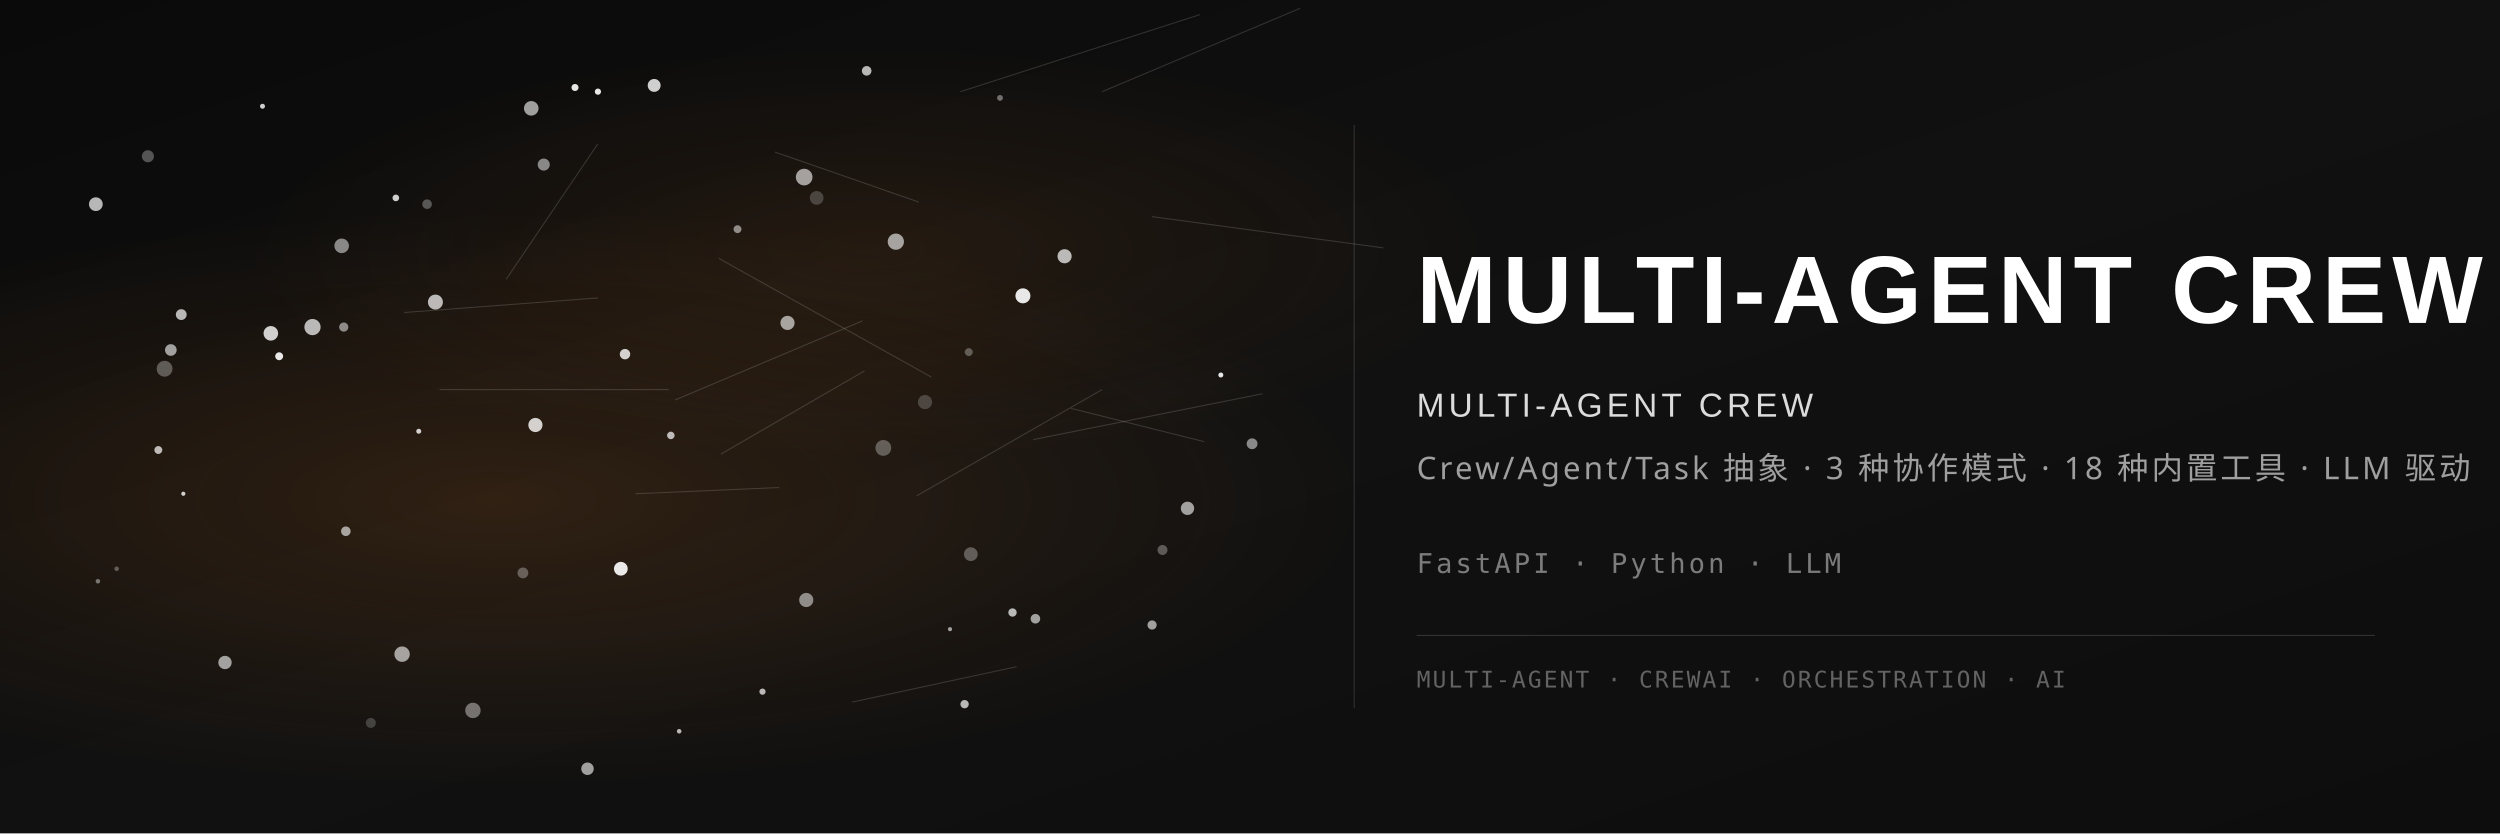
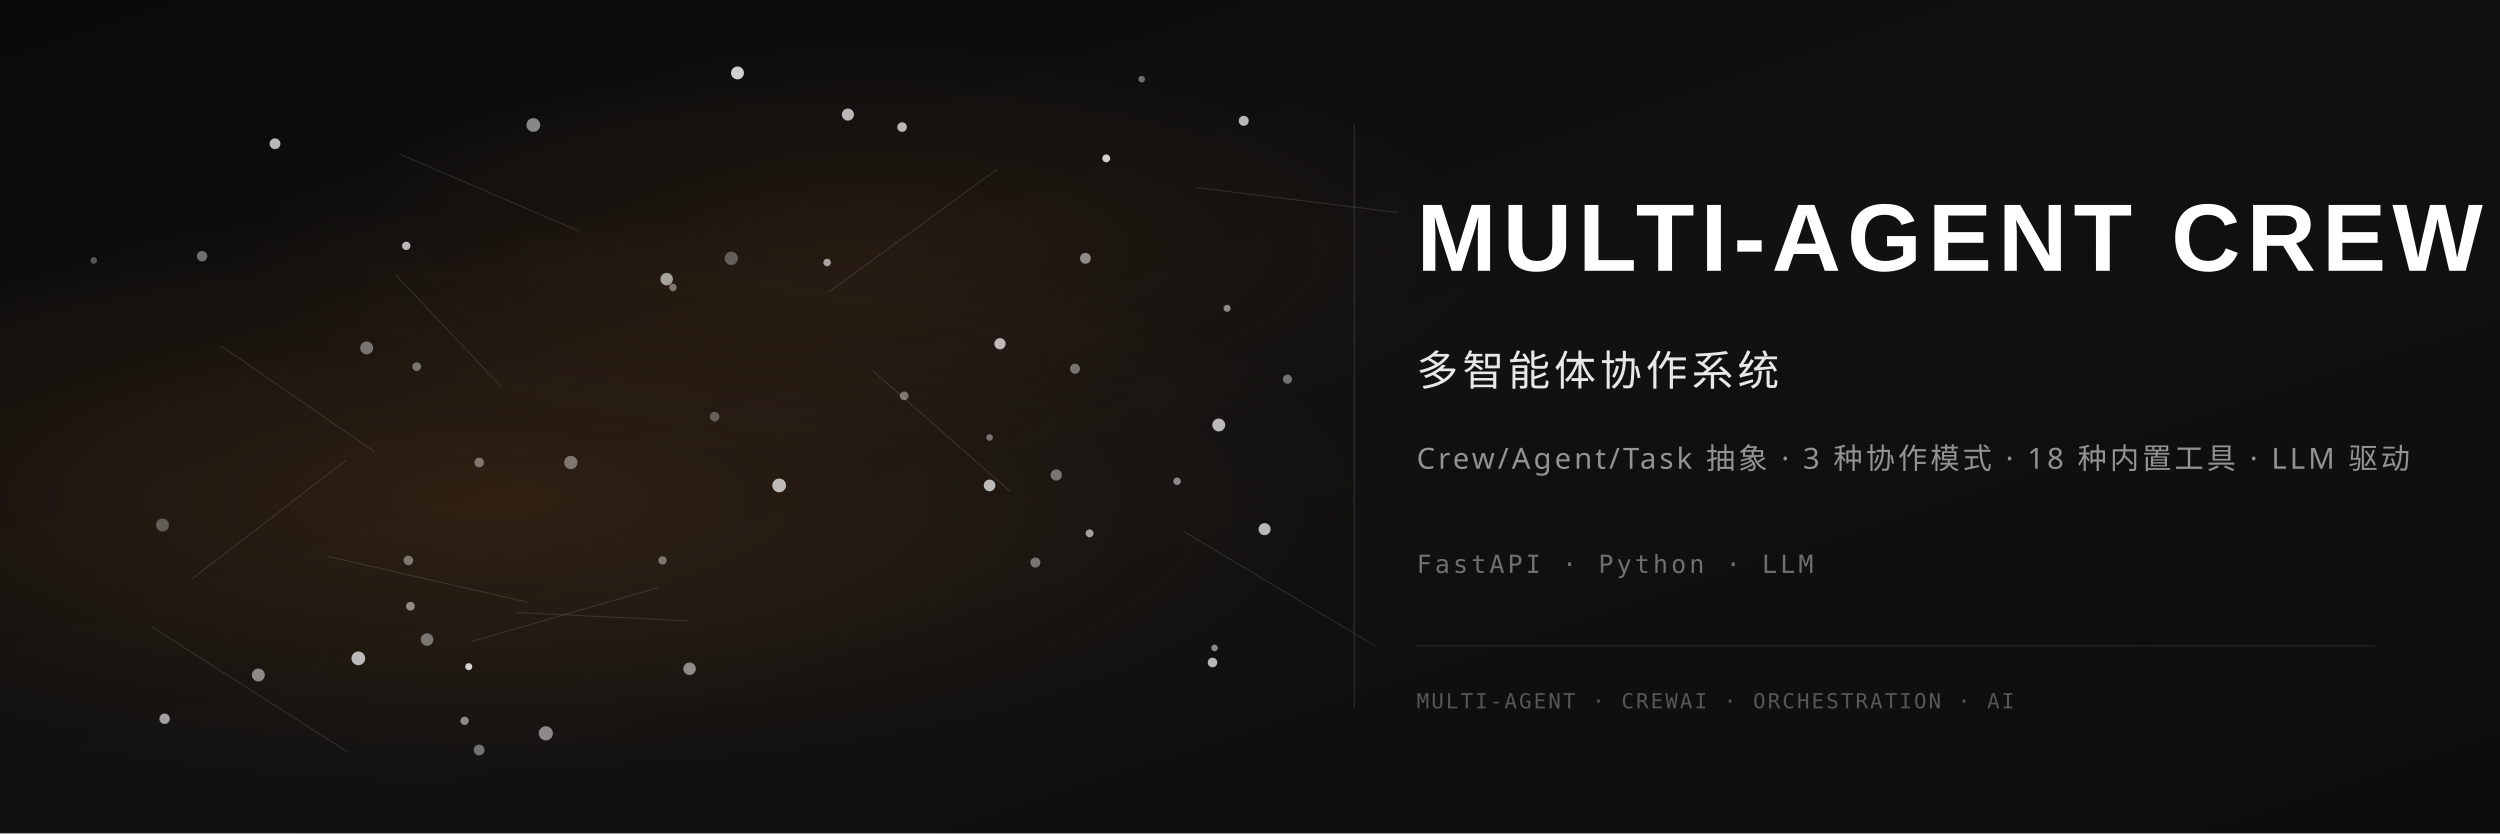
<svg xmlns="http://www.w3.org/2000/svg" viewBox="0 0 1200 400" width="1200" height="400">
  <defs>
    <linearGradient id="bg" x1="0%" y1="0%" x2="100%" y2="100%">
      <stop offset="0%" style="stop-color:#0a0a0a" />
      <stop offset="50%" style="stop-color:#111111" />
      <stop offset="100%" style="stop-color:#0d0d0d" />
    </linearGradient>
    <radialGradient id="glow1" cx="20%" cy="60%" r="35%">
      <stop offset="0%" style="stop-color:#E67E22;stop-opacity:0.15" />
      <stop offset="100%" style="stop-color:#E67E22;stop-opacity:0" />
    </radialGradient>
    <radialGradient id="glow2" cx="35%" cy="30%" r="25%">
      <stop offset="0%" style="stop-color:#E67E22;stop-opacity:0.1" />
      <stop offset="100%" style="stop-color:#E67E22;stop-opacity:0" />
    </radialGradient>
  </defs>
  <rect width="1200" height="400" fill="url(#bg)" />
  <rect width="1200" height="400" fill="url(#glow1)" />
  <rect width="1200" height="400" fill="url(#glow2)" />
-   <circle cx="463" cy="338" r="2.0" fill="white" opacity="0.7" />
-   <circle cx="87" cy="151" r="2.6" fill="white" opacity="0.7" />
-   <circle cx="586" cy="180" r="1.2" fill="white" opacity="0.9" />
-   <circle cx="164" cy="118" r="3.5" fill="white" opacity="0.5" />
-   <circle cx="497" cy="297" r="2.3" fill="white" opacity="0.6" />
-   <circle cx="553" cy="300" r="2.2" fill="white" opacity="0.6" />
-   <circle cx="46" cy="98" r="3.3" fill="white" opacity="0.7" />
-   <circle cx="79" cy="177" r="3.8" fill="white" opacity="0.3" />
-   <circle cx="491" cy="142" r="3.6" fill="white" opacity="0.9" />
-   <circle cx="378" cy="155" r="3.4" fill="white" opacity="0.6" />
-   <circle cx="201" cy="207" r="1.2" fill="white" opacity="0.8" />
-   <circle cx="416" cy="34" r="2.3" fill="white" opacity="0.7" />
-   <circle cx="300" cy="170" r="2.5" fill="white" opacity="0.8" />
-   <circle cx="282" cy="369" r="3.0" fill="white" opacity="0.6" />
-   <circle cx="71" cy="75" r="2.9" fill="white" opacity="0.3" />
-   <circle cx="88" cy="237" r="1.0" fill="white" opacity="0.8" />
-   <circle cx="456" cy="302" r="1.0" fill="white" opacity="0.6" />
-   <circle cx="276" cy="42" r="1.7" fill="white" opacity="0.9" />
-   <circle cx="511" cy="123" r="3.4" fill="white" opacity="0.7" />
-   <circle cx="76" cy="216" r="1.9" fill="white" opacity="0.7" />
-   <circle cx="392" cy="95" r="3.3" fill="white" opacity="0.2" />
-   <circle cx="386" cy="85" r="4.0" fill="white" opacity="0.6" />
-   <circle cx="126" cy="51" r="1.2" fill="white" opacity="0.8" />
-   <circle cx="178" cy="347" r="2.4" fill="white" opacity="0.2" />
-   <circle cx="82" cy="168" r="2.8" fill="white" opacity="0.6" />
-   <circle cx="257" cy="204" r="3.4" fill="white" opacity="0.8" />
-   <circle cx="466" cy="266" r="3.3" fill="white" opacity="0.3" />
-   <circle cx="298" cy="273" r="3.3" fill="white" opacity="0.9" />
-   <circle cx="255" cy="52" r="3.5" fill="white" opacity="0.6" />
-   <circle cx="130" cy="160" r="3.5" fill="white" opacity="0.8" />
-   <circle cx="558" cy="264" r="2.4" fill="white" opacity="0.3" />
-   <circle cx="480" cy="47" r="1.4" fill="white" opacity="0.4" />
-   <circle cx="190" cy="95" r="1.6" fill="white" opacity="0.8" />
-   <circle cx="47" cy="279" r="1.1" fill="white" opacity="0.4" />
-   <circle cx="205" cy="98" r="2.3" fill="white" opacity="0.3" />
-   <circle cx="150" cy="157" r="3.9" fill="white" opacity="0.7" />
-   <circle cx="322" cy="209" r="1.8" fill="white" opacity="0.7" />
-   <circle cx="209" cy="145" r="3.6" fill="white" opacity="0.7" />
-   <circle cx="134" cy="171" r="1.9" fill="white" opacity="0.9" />
-   <circle cx="227" cy="341" r="3.7" fill="white" opacity="0.4" />
-   <circle cx="465" cy="169" r="1.9" fill="white" opacity="0.3" />
-   <circle cx="366" cy="332" r="1.5" fill="white" opacity="0.7" />
-   <circle cx="193" cy="314" r="3.7" fill="white" opacity="0.6" />
-   <circle cx="570" cy="244" r="3.2" fill="white" opacity="0.6" />
-   <circle cx="424" cy="215" r="3.8" fill="white" opacity="0.3" />
-   <circle cx="251" cy="275" r="2.6" fill="white" opacity="0.3" />
-   <circle cx="430" cy="116" r="3.9" fill="white" opacity="0.6" />
-   <circle cx="165" cy="157" r="2.2" fill="white" opacity="0.5" />
-   <circle cx="354" cy="110" r="1.9" fill="white" opacity="0.5" />
-   <circle cx="314" cy="41" r="3.1" fill="white" opacity="0.8" />
-   <circle cx="56" cy="273" r="1.1" fill="white" opacity="0.3" />
-   <circle cx="166" cy="255" r="2.3" fill="white" opacity="0.6" />
-   <circle cx="108" cy="318" r="3.2" fill="white" opacity="0.6" />
-   <circle cx="486" cy="294" r="2.0" fill="white" opacity="0.7" />
-   <circle cx="601" cy="213" r="2.6" fill="white" opacity="0.5" />
-   <circle cx="287" cy="44" r="1.5" fill="white" opacity="0.9" />
-   <circle cx="261" cy="79" r="2.9" fill="white" opacity="0.5" />
-   <circle cx="326" cy="351" r="1.1" fill="white" opacity="0.7" />
-   <circle cx="387" cy="288" r="3.4" fill="white" opacity="0.5" />
-   <circle cx="444" cy="193" r="3.4" fill="white" opacity="0.2" />
-   <line x1="194" y1="150" x2="287" y2="143" stroke="white" stroke-width="0.5" opacity="0.15" />
-   <line x1="243" y1="134" x2="287" y2="69" stroke="white" stroke-width="0.5" opacity="0.15" />
-   <line x1="461" y1="44" x2="576" y2="7" stroke="white" stroke-width="0.5" opacity="0.15" />
-   <line x1="345" y1="124" x2="447" y2="181" stroke="white" stroke-width="0.5" opacity="0.15" />
-   <line x1="346" y1="218" x2="415" y2="178" stroke="white" stroke-width="0.5" opacity="0.15" />
-   <line x1="324" y1="192" x2="414" y2="154" stroke="white" stroke-width="0.5" opacity="0.15" />
-   <line x1="440" y1="238" x2="529" y2="187" stroke="white" stroke-width="0.5" opacity="0.15" />
-   <line x1="553" y1="104" x2="664" y2="119" stroke="white" stroke-width="0.5" opacity="0.15" />
-   <line x1="514" y1="196" x2="578" y2="212" stroke="white" stroke-width="0.5" opacity="0.15" />
-   <line x1="496" y1="211" x2="606" y2="189" stroke="white" stroke-width="0.5" opacity="0.15" />
-   <line x1="211" y1="187" x2="321" y2="187" stroke="white" stroke-width="0.5" opacity="0.15" />
-   <line x1="305" y1="237" x2="374" y2="234" stroke="white" stroke-width="0.5" opacity="0.15" />
-   <line x1="372" y1="73" x2="441" y2="97" stroke="white" stroke-width="0.5" opacity="0.15" />
-   <line x1="529" y1="44" x2="624" y2="4" stroke="white" stroke-width="0.5" opacity="0.15" />
-   <line x1="409" y1="337" x2="488" y2="320" stroke="white" stroke-width="0.5" opacity="0.15" />
+   <circle cx="475" cy="210" r="1.6" fill="white" opacity="0.4" />
+   <circle cx="331" cy="321" r="3.0" fill="white" opacity="0.5" />
+   <circle cx="78" cy="252" r="3.1" fill="white" opacity="0.3" />
+   <circle cx="230" cy="360" r="2.6" fill="white" opacity="0.4" />
+   <circle cx="223" cy="346" r="2.0" fill="white" opacity="0.5" />
+   <circle cx="475" cy="233" r="2.8" fill="white" opacity="0.7" />
+   <circle cx="583" cy="311" r="1.6" fill="white" opacity="0.5" />
+   <circle cx="585" cy="204" r="3.1" fill="white" opacity="0.7" />
+   <circle cx="262" cy="352" r="3.4" fill="white" opacity="0.5" />
+   <circle cx="256" cy="60" r="3.3" fill="white" opacity="0.5" />
+   <circle cx="197" cy="291" r="2.1" fill="white" opacity="0.5" />
+   <circle cx="97" cy="123" r="2.5" fill="white" opacity="0.4" />
+   <circle cx="497" cy="270" r="2.4" fill="white" opacity="0.4" />
+   <circle cx="274" cy="222" r="3.2" fill="white" opacity="0.4" />
+   <circle cx="434" cy="190" r="2.1" fill="white" opacity="0.4" />
+   <circle cx="351" cy="124" r="3.2" fill="white" opacity="0.3" />
+   <circle cx="176" cy="167" r="3.1" fill="white" opacity="0.4" />
+   <circle cx="582" cy="318" r="2.3" fill="white" opacity="0.7" />
+   <circle cx="318" cy="269" r="2.0" fill="white" opacity="0.4" />
+   <circle cx="323" cy="138" r="1.8" fill="white" opacity="0.4" />
+   <circle cx="407" cy="55" r="2.9" fill="white" opacity="0.7" />
+   <circle cx="507" cy="228" r="2.7" fill="white" opacity="0.4" />
+   <circle cx="618" cy="182" r="2.2" fill="white" opacity="0.4" />
+   <circle cx="225" cy="320" r="1.7" fill="white" opacity="0.8" />
+   <circle cx="124" cy="324" r="3.1" fill="white" opacity="0.5" />
+   <circle cx="589" cy="148" r="1.7" fill="white" opacity="0.5" />
+   <circle cx="374" cy="233" r="3.3" fill="white" opacity="0.7" />
+   <circle cx="433" cy="61" r="2.3" fill="white" opacity="0.7" />
+   <circle cx="320" cy="134" r="3.0" fill="white" opacity="0.6" />
+   <circle cx="230" cy="222" r="2.3" fill="white" opacity="0.4" />
+   <circle cx="195" cy="118" r="2.0" fill="white" opacity="0.7" />
+   <circle cx="200" cy="176" r="2.1" fill="white" opacity="0.4" />
+   <circle cx="354" cy="35" r="3.1" fill="white" opacity="0.8" />
+   <circle cx="597" cy="58" r="2.4" fill="white" opacity="0.7" />
+   <circle cx="523" cy="256" r="1.9" fill="white" opacity="0.6" />
+   <circle cx="516" cy="177" r="2.4" fill="white" opacity="0.4" />
+   <circle cx="531" cy="76" r="1.9" fill="white" opacity="0.8" />
+   <circle cx="607" cy="254" r="2.9" fill="white" opacity="0.7" />
+   <circle cx="196" cy="269" r="2.3" fill="white" opacity="0.4" />
+   <circle cx="480" cy="165" r="2.7" fill="white" opacity="0.7" />
+   <circle cx="397" cy="126" r="1.8" fill="white" opacity="0.6" />
+   <circle cx="132" cy="69" r="2.6" fill="white" opacity="0.7" />
+   <circle cx="521" cy="124" r="2.6" fill="white" opacity="0.5" />
+   <circle cx="565" cy="231" r="1.8" fill="white" opacity="0.5" />
+   <circle cx="343" cy="200" r="2.3" fill="white" opacity="0.3" />
+   <circle cx="172" cy="316" r="3.3" fill="white" opacity="0.7" />
+   <circle cx="548" cy="38" r="1.6" fill="white" opacity="0.4" />
+   <circle cx="45" cy="125" r="1.6" fill="white" opacity="0.3" />
+   <circle cx="205" cy="307" r="3.0" fill="white" opacity="0.4" />
+   <circle cx="79" cy="345" r="2.5" fill="white" opacity="0.6" />
+   <line x1="92" y1="278" x2="166" y2="221" stroke="white" stroke-width="0.5" opacity="0.12" />
+   <line x1="157" y1="267" x2="253" y2="289" stroke="white" stroke-width="0.5" opacity="0.12" />
+   <line x1="419" y1="178" x2="485" y2="236" stroke="white" stroke-width="0.5" opacity="0.12" />
+   <line x1="106" y1="166" x2="180" y2="217" stroke="white" stroke-width="0.5" opacity="0.12" />
+   <line x1="73" y1="301" x2="167" y2="361" stroke="white" stroke-width="0.5" opacity="0.12" />
+   <line x1="568" y1="255" x2="660" y2="310" stroke="white" stroke-width="0.5" opacity="0.12" />
+   <line x1="226" y1="308" x2="316" y2="282" stroke="white" stroke-width="0.5" opacity="0.12" />
+   <line x1="398" y1="140" x2="479" y2="81" stroke="white" stroke-width="0.5" opacity="0.12" />
+   <line x1="192" y1="74" x2="278" y2="111" stroke="white" stroke-width="0.5" opacity="0.12" />
+   <line x1="190" y1="132" x2="240" y2="185" stroke="white" stroke-width="0.5" opacity="0.12" />
+   <line x1="574" y1="90" x2="671" y2="102" stroke="white" stroke-width="0.5" opacity="0.12" />
+   <line x1="248" y1="294" x2="330" y2="298" stroke="white" stroke-width="0.5" opacity="0.12" />
  <line x1="650" y1="60" x2="650" y2="340" stroke="white" stroke-width="0.5" opacity="0.15" />
-   <text x="680" y="155" font-family="'SF Pro Display','Helvetica Neue',Arial,sans-serif" font-size="46" font-weight="800" fill="white" letter-spacing="3">MULTI-AGENT CREW</text>
-   <text x="680" y="200" font-family="'SF Pro Display','Helvetica Neue',Arial,sans-serif" font-size="16" font-weight="400" fill="white" opacity="0.85" letter-spacing="2">MULTI-AGENT CREW</text>
-   <text x="680" y="230" font-family="'Noto Sans SC','PingFang SC','Microsoft YaHei',sans-serif" font-size="15" font-weight="300" fill="white" opacity="0.6" letter-spacing="1.5">Crew/Agent/Task 抽象 · 3 种协作模式 · 18 种内置工具 · LLM 驱动</text>
-   <text x="680" y="275" font-family="'SF Mono','Fira Code','Consolas',monospace" font-size="13" fill="white" opacity="0.45" letter-spacing="1.5">FastAPI · Python · LLM</text>
-   <line x1="680" y1="305" x2="1140" y2="305" stroke="white" stroke-width="0.5" opacity="0.15" />
-   <text x="680" y="330" font-family="'SF Mono','Fira Code','Consolas',monospace" font-size="11" fill="white" opacity="0.35" letter-spacing="1">MULTI-AGENT · CREWAI · ORCHESTRATION · AI</text>
+   <text x="680" y="130" font-family="'SF Pro Display','Helvetica Neue',Arial,sans-serif" font-size="46" font-weight="800" fill="white" letter-spacing="3">MULTI-AGENT CREW</text>
+   <text x="680" y="185" font-family="'Noto Sans SC','PingFang SC','Microsoft YaHei',sans-serif" font-size="20" font-weight="500" fill="white" opacity="0.9" letter-spacing="2">多智能体协作系统</text>
+   <text x="680" y="225" font-family="'Noto Sans SC','PingFang SC','Microsoft YaHei',sans-serif" font-size="14" font-weight="300" fill="white" opacity="0.55" letter-spacing="1.5">Crew/Agent/Task 抽象 · 3 种协作模式 · 18 种内置工具 · LLM 驱动</text>
+   <text x="680" y="275" font-family="'SF Mono','Fira Code','Consolas',monospace" font-size="12" fill="white" opacity="0.4" letter-spacing="1.5">FastAPI · Python · LLM</text>
+   <line x1="680" y1="310" x2="1140" y2="310" stroke="white" stroke-width="0.5" opacity="0.12" />
+   <text x="680" y="340" font-family="'SF Mono','Fira Code','Consolas',monospace" font-size="10" fill="white" opacity="0.3" letter-spacing="1">MULTI-AGENT · CREWAI · ORCHESTRATION · AI</text>
</svg>
